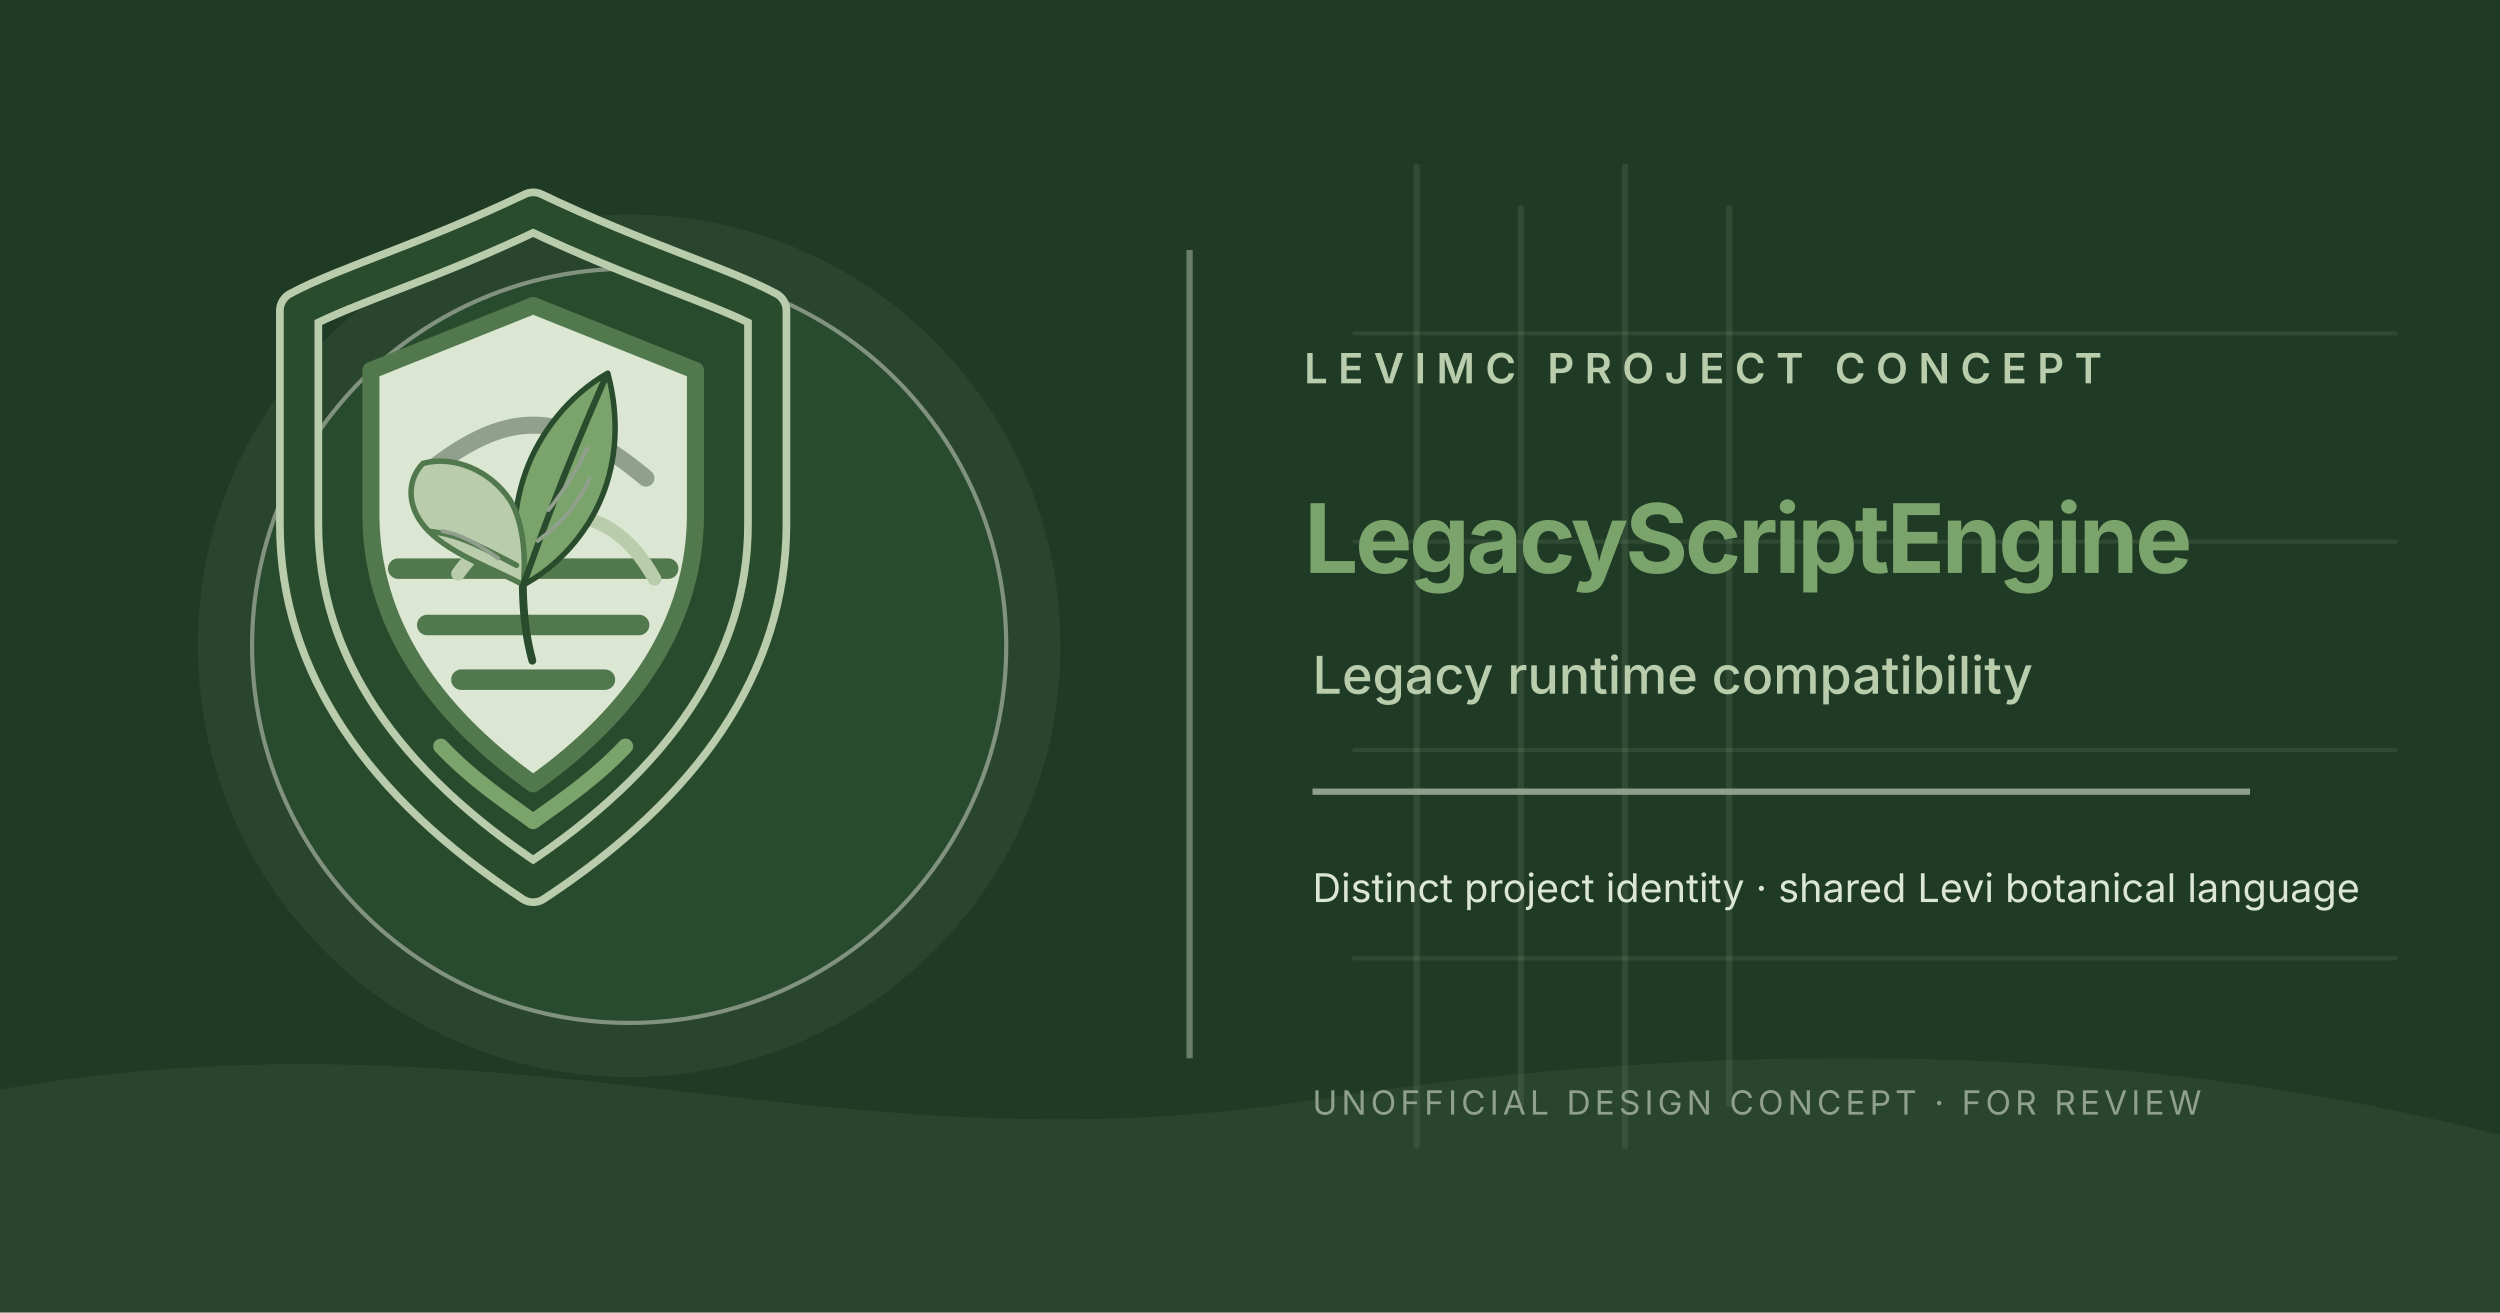
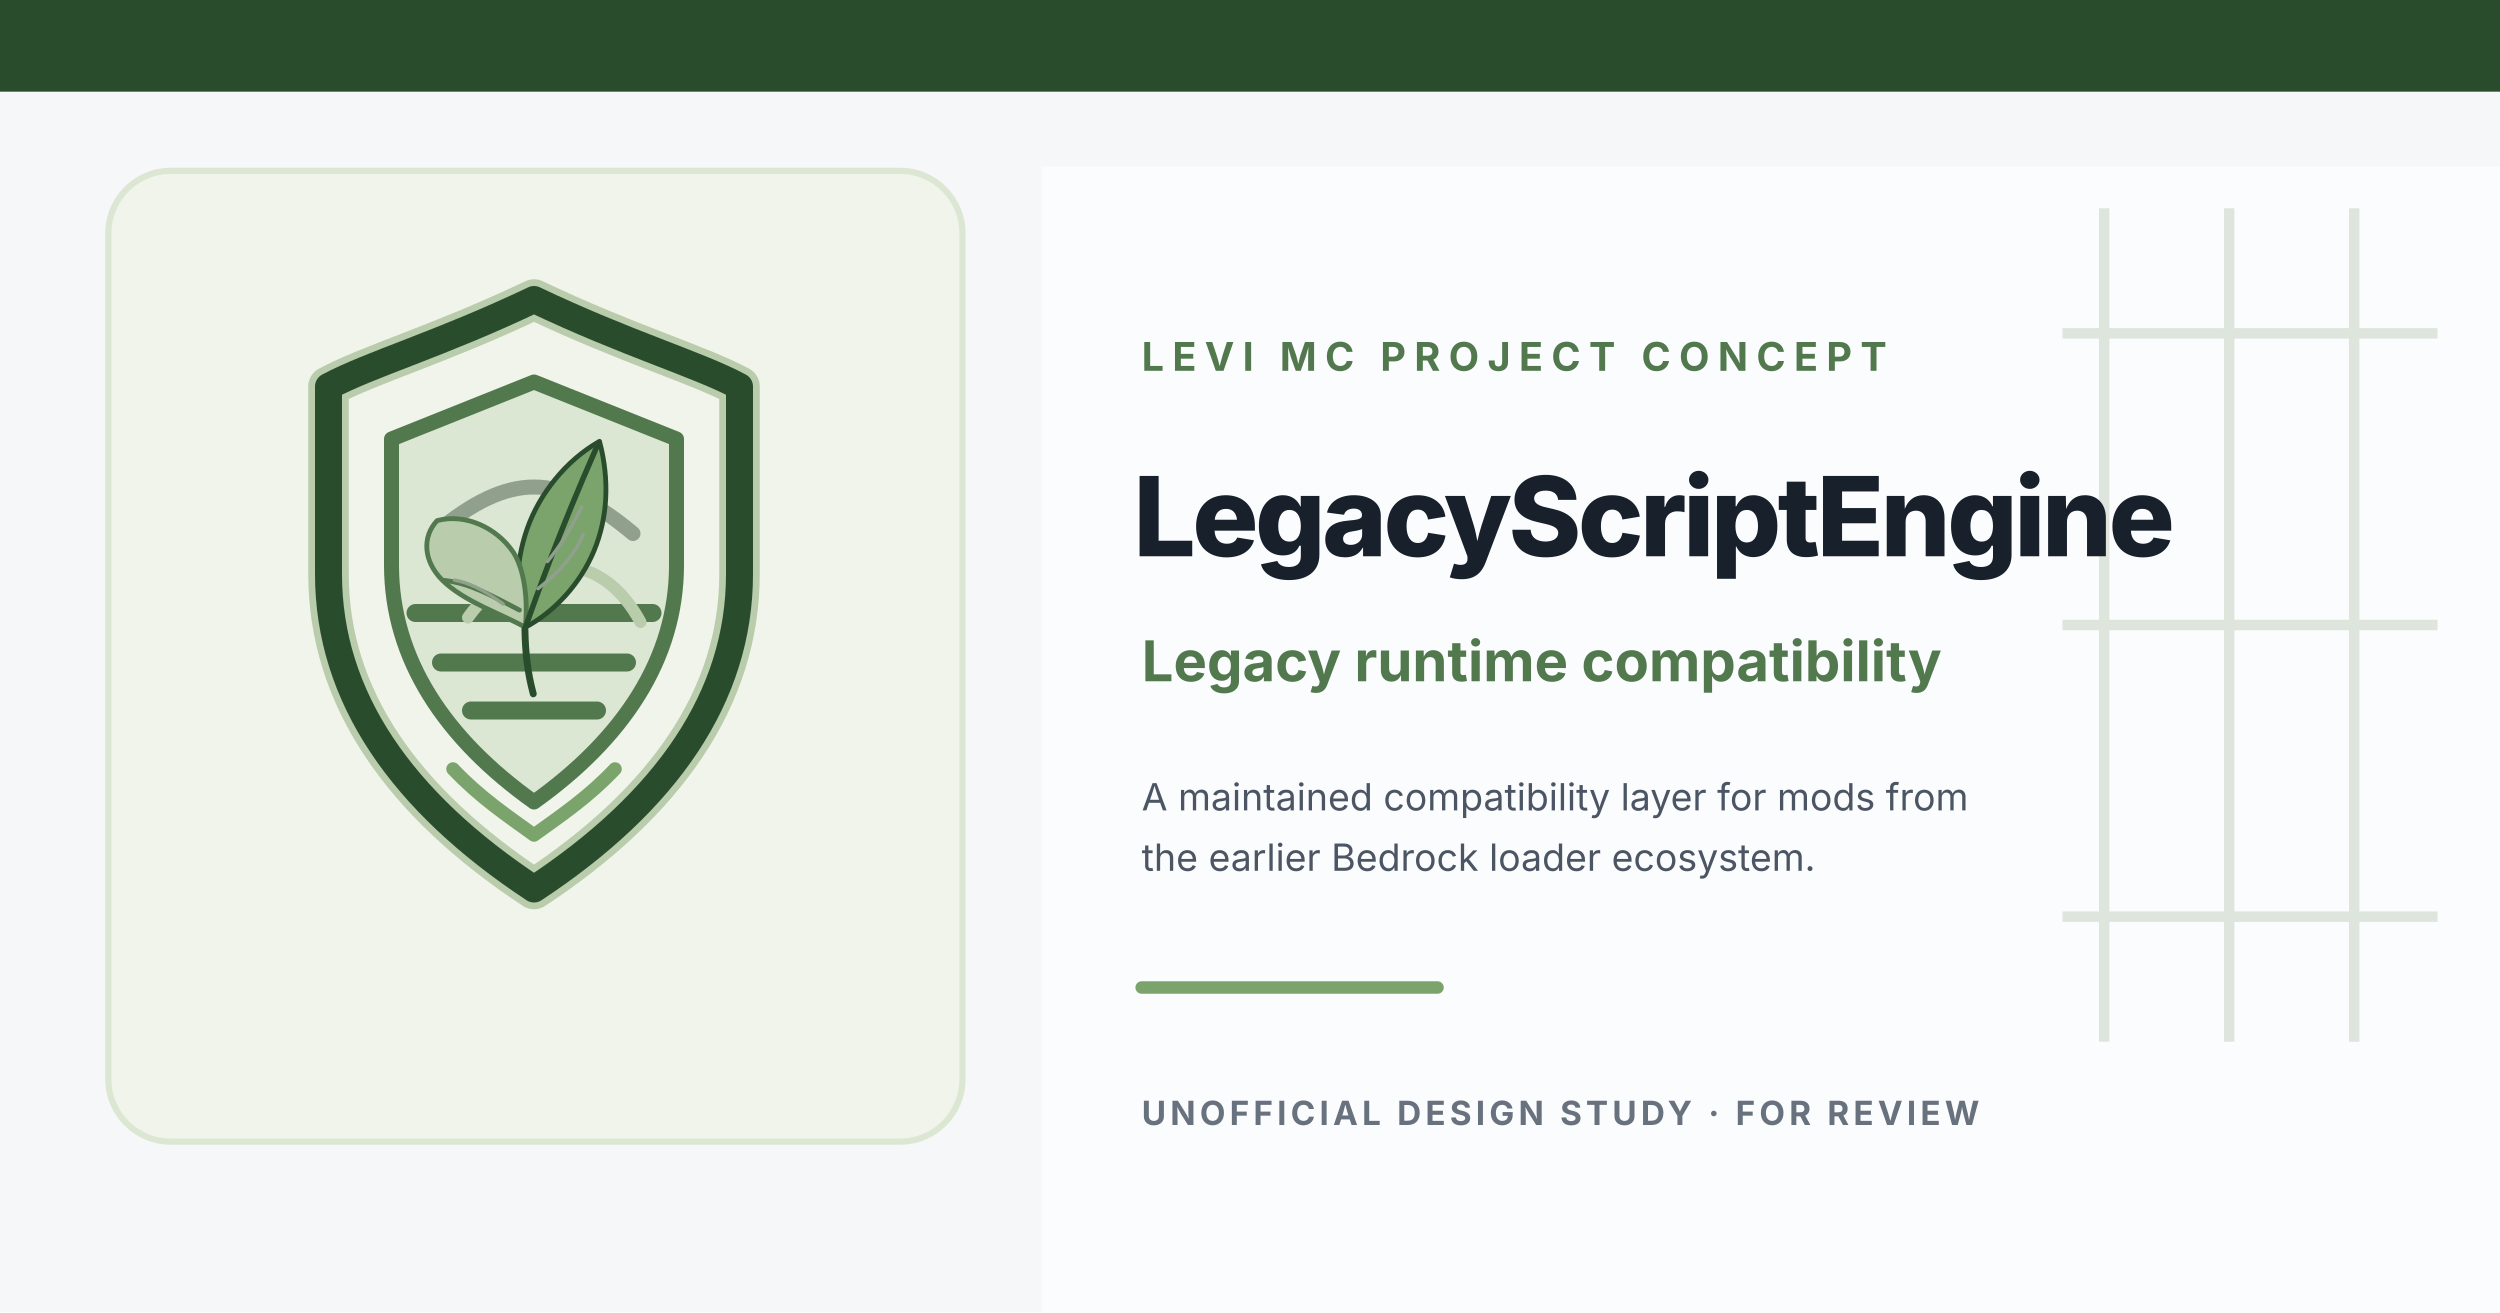
<svg xmlns="http://www.w3.org/2000/svg" width="1200" height="630" viewBox="0 0 1200 630" role="img" aria-labelledby="title desc">
-   <defs>
-     <linearGradient id="bg" x1="0" y1="0" x2="1" y2="1">
-       <stop offset="0" stop-color="#203b25" />
-       <stop offset="1" stop-color="#294c2d" />
-     </linearGradient>
-   </defs>
-   <rect width="1200" height="630" fill="#203b25" />
-   <g>
-     <path d="M680 80 V550 M730 100 V530 M780 80 V550 M830 100 V530" fill="none" stroke="#90a08c" stroke-width="3" stroke-linecap="round" stroke-linejoin="round" opacity=".16" />
-     <path d="M650 160 H1150 M650 260 H1150 M650 360 H1150 M650 460 H1150" fill="none" stroke="#b9ccac" stroke-width="2" stroke-linecap="round" stroke-linejoin="round" opacity=".10" />
+   <rect width="1200" height="630" fill="#f6f7f8" />
+   <path d="M0 0 H1200 V44 H0Z" fill="#294c2d" />
+   <path d="M500 80 H1200 V630 H500Z" fill="#fbfcfd" />
+   <g opacity=".18" stroke="#52784d" stroke-width="5">
+     <path d="M1010 100 V500 M1070 100 V500 M1130 100 V500" />
+     <path d="M990 160 H1170 M990 300 H1170 M990 440 H1170" />
  </g>
-   <path d="M0 523 C245 481 402 564 630 528 C823 498 1030 500 1200 545 V630 H0Z" fill="#52784d" opacity=".18" />
-   <circle cx="302" cy="310" r="207" fill="#b9ccac" opacity=".07" />
-   <circle cx="302" cy="310" r="181" fill="#294c2d" stroke="#90a08c" stroke-width="2" opacity=".85" />
-   <g transform="translate(46 54) scale(.82)">
+   <rect x="52" y="82" width="410" height="466" rx="30" fill="#f1f4eb" stroke="#dce7d3" stroke-width="3" />
+   <g transform="translate(72 102) scale(.72)">
    <path d="M256 58 C319 88 365 101 393 116 V241 C393 323 344 393 256 451 C168 393 119 323 119 241 V116 C147 101 193 88 256 58Z" fill="none" stroke="#b9ccac" stroke-width="27" stroke-linecap="round" stroke-linejoin="round" />
    <path d="M256 58 C319 88 365 101 393 116 V241 C393 323 344 393 256 451 C168 393 119 323 119 241 V116 C147 101 193 88 256 58Z" fill="none" stroke="#294c2d" stroke-width="18" stroke-linecap="round" stroke-linejoin="round" />
    <path d="M161 151 L256 113 L351 151 V235 C351 298 315 351 256 393 C197 351 161 298 161 235Z" fill="#dce7d3" stroke="#52784d" stroke-width="10" stroke-linecap="round" stroke-linejoin="round" />
    <path d="M190 214 C215 193 236 183 256 183 C276 183 297 193 322 214" fill="none" stroke="#90a08c" stroke-width="10" stroke-linecap="round" stroke-linejoin="round" />
    <path d="M177 267 H335 M194 300 H318 M214 332 H298" fill="none" stroke="#52784d" stroke-width="12" stroke-linecap="round" stroke-linejoin="round" />
    <path d="M212 270 C230 245 251 235 276 236 C298 237 315 251 327 273" fill="none" stroke="#b9ccac" stroke-width="8" stroke-linecap="round" stroke-linejoin="round" />
    <g transform="translate(246 240) rotate(-8) scale(0.46)" opacity="1.0">
      <path d="M-2 80 C-12 42 -5 -12 21 -62 C45 -108 89 -151 142 -172 C149 -114 138 -60 112 -16 C86 28 44 63 -2 80Z" fill="#7ba46d" stroke="#294c2d" stroke-width="7" stroke-linejoin="round" />
      <path d="M-2 80 C-33 56 -85 31 -112 -5 C-135 -36 -132 -71 -107 -91 C-65 -96 -23 -69 -4 -30 C8 -4 8 39 -2 80Z" fill="#b9ccac" stroke="#52784d" stroke-width="7" stroke-linejoin="round" />
      <path d="M-3 82 C24 31 61 -42 139 -168" fill="none" stroke="#294c2d" stroke-width="8" stroke-linecap="round" />
      <path d="M-7 54 C-45 27 -73 5 -110 -4" fill="none" stroke="#52784d" stroke-width="7" stroke-linecap="round" />
      <path d="M-3 83 C-7 116 -8 145 -4 177" fill="none" stroke="#294c2d" stroke-width="10" stroke-linecap="round" />
      <path d="M24 27 C54 10 82 -12 100 -42 M43 -10 C69 -34 87 -58 103 -81 M-29 42 C-55 17 -75 4 -94 -2" fill="none" stroke="#90a08c" stroke-width="5" stroke-linecap="round" />
    </g>
    <path d="M202 371 C220 390 238 402 256 415 C274 402 292 390 310 371" fill="none" stroke="#7ba46d" stroke-width="9" stroke-linecap="round" stroke-linejoin="round" />
  </g>
-   <path d="M571 120 V508" stroke="#90a08c" stroke-width="3" opacity=".65" />
-   <text x="626" y="184" fill="#b9ccac" font-family="Inter,Segoe UI,sans-serif" font-size="20" font-weight="600" letter-spacing="5">LEVIMC PROJECT CONCEPT</text>
-   <text x="626" y="275" fill="#7ba46d" font-family="Inter,Segoe UI,sans-serif" font-size="46" font-weight="750" letter-spacing="-1.5">LegacyScriptEngine</text>
-   <text x="630" y="333" fill="#b9ccac" font-family="Inter,Segoe UI,sans-serif" font-size="25" font-weight="500">Legacy runtime compatibility</text>
-   <path d="M630 380 H1080" stroke="#90a08c" stroke-width="3" />
-   <text x="630" y="433" fill="#dce7d3" font-family="Inter,Segoe UI,sans-serif" font-size="19">Distinct project identity · shared Levi botanical language</text>
-   <text x="630" y="535" fill="#90a08c" font-family="Inter,Segoe UI,sans-serif" font-size="16" letter-spacing="2">UNOFFICIAL DESIGN CONCEPT · FOR REVIEW</text>
+   <text x="548" y="178" fill="#52784d" font-family="Inter,Segoe UI,sans-serif" font-size="19" font-weight="750" letter-spacing="4">LEVI MC PROJECT CONCEPT</text>
+   <text x="544" y="267" fill="#17202b" font-family="Inter,Segoe UI,sans-serif" font-size="53" font-weight="780" letter-spacing="-1.7">LegacyScriptEngine</text>
+   <text x="548" y="327" fill="#52784d" font-family="Inter,Segoe UI,sans-serif" font-size="27" font-weight="650">Legacy runtime compatibility</text>
+   <text x="548" y="389" fill="#4b5563" font-family="Inter,Segoe UI,sans-serif" font-size="18">
+     <tspan x="548" dy="0">A maintained compatibility layer for mods from</tspan>
+     <tspan x="548" dy="29">the earlier Bedrock loader ecosystem.</tspan>
+   </text>
+   <path d="M548 474 H690" stroke="#7ba46d" stroke-width="6" stroke-linecap="round" />
+   <text x="548" y="540" fill="#68717e" font-family="Inter,Segoe UI,sans-serif" font-size="16" font-weight="650" letter-spacing="2">UNOFFICIAL DESIGN STUDY · FOR REVIEW</text>
</svg>
